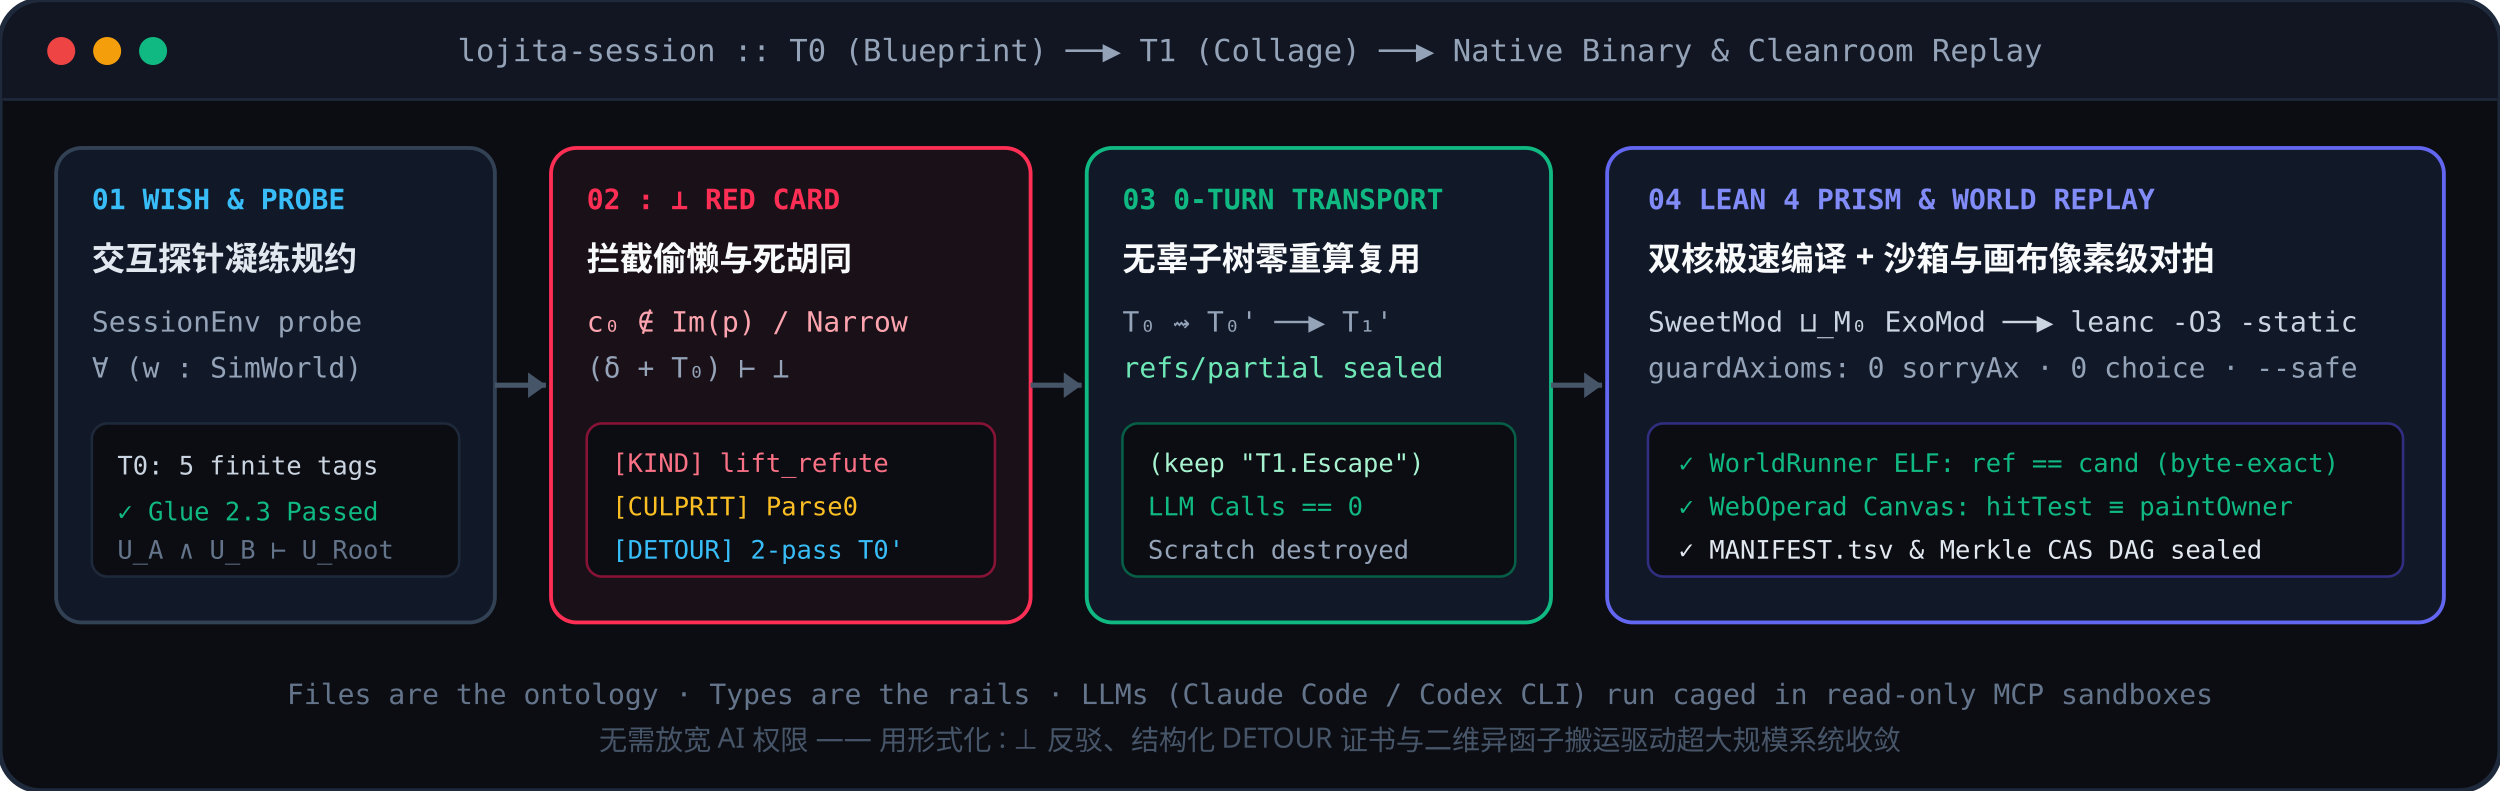
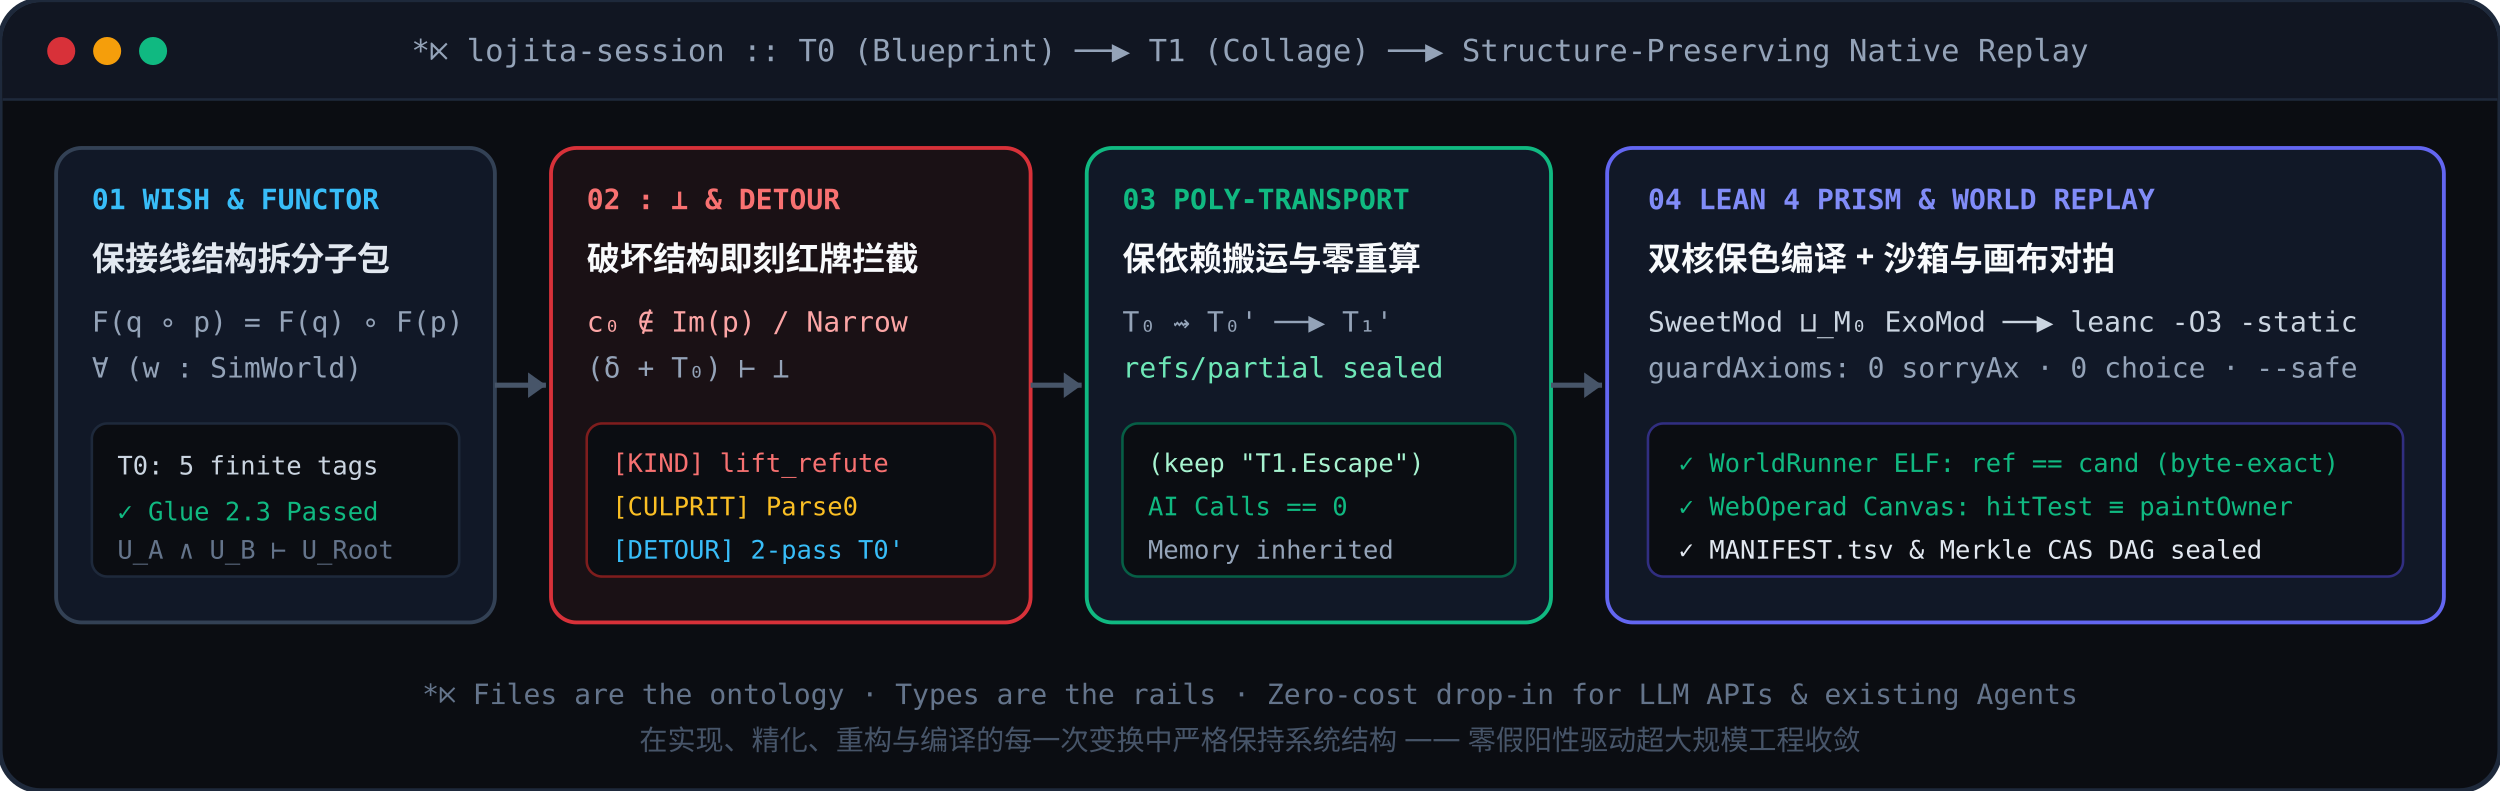
- <svg xmlns="http://www.w3.org/2000/svg" viewBox="0 0 980 310" width="980" height="310" role="img" aria-label="Lojita System Closed-Loop Execution Preview">
+ <svg xmlns="http://www.w3.org/2000/svg" viewBox="0 0 980 310" width="980" height="310" role="img" aria-label="Lojita System Structure-Preserving Closed Loop">
  <rect width="980" height="310" rx="16" fill="#0B0D12" stroke="#1E293B" stroke-width="2" />
  <rect x="1" y="1" width="978" height="38" rx="15" fill="#111622" />
  <rect x="1" y="24" width="978" height="15" fill="#111622" />
  <line x1="1" y1="39" x2="979" y2="39" stroke="#1E293B" stroke-width="1" />
-   <circle cx="24" cy="20" r="5.5" fill="#EF4444" />
+   <circle cx="24" cy="20" r="5.5" fill="#D83139" />
  <circle cx="42" cy="20" r="5.5" fill="#F59E0B" />
  <circle cx="60" cy="20" r="5.5" fill="#10B981" />
-   <text x="490" y="24" fill="#94A3B8" font-family="ui-monospace, SFMono-Regular, Menlo, Consolas, monospace" font-size="12" text-anchor="middle">lojita-session :: T0 (Blueprint) ──▶ T1 (Collage) ──▶ Native Binary &amp; Cleanroom Replay</text>
+   <text x="490" y="24" fill="#94A3B8" font-family="ui-monospace, SFMono-Regular, Menlo, Consolas, monospace" font-size="12" text-anchor="middle">*⋉ lojita-session :: T0 (Blueprint) ──▶ T1 (Collage) ──▶ Structure-Preserving Native Replay</text>
  <rect x="22" y="58" width="172" height="186" rx="10" fill="#111827" stroke="#334155" stroke-width="1.5" />
-   <text x="36" y="82" fill="#38BDF8" font-family="ui-monospace, monospace" font-size="11" font-weight="bold">01 WISH &amp; PROBE</text>
-   <text x="36" y="106" fill="#E2E8F0" font-family="ui-sans-serif, system-ui, sans-serif" font-size="13" font-weight="bold">交互探针凝练规约</text>
-   <text x="36" y="130" fill="#94A3B8" font-family="ui-monospace, monospace" font-size="11">SessionEnv probe</text>
+   <text x="36" y="82" fill="#38BDF8" font-family="ui-monospace, monospace" font-size="11" font-weight="bold">01 WISH &amp; FUNCTOR</text>
+   <text x="36" y="106" fill="#E2E8F0" font-family="ui-sans-serif, system-ui, sans-serif" font-size="13" font-weight="bold">保接线结构拆分子包</text>
+   <text x="36" y="130" fill="#94A3B8" font-family="ui-monospace, monospace" font-size="11">F(q ∘ p) = F(q) ∘ F(p)</text>
  <text x="36" y="148" fill="#94A3B8" font-family="ui-monospace, monospace" font-size="11">∀ (w : SimWorld)</text>
  <rect x="36" y="166" width="144" height="60" rx="6" fill="#0B0D12" stroke="#1E293B" />
  <text x="46" y="186" fill="#CBD5E1" font-family="ui-monospace, monospace" font-size="10">T0: 5 finite tags</text>
  <text x="46" y="204" fill="#10B981" font-family="ui-monospace, monospace" font-size="10">✓ Glue 2.3 Passed</text>
  <text x="46" y="219" fill="#64748B" font-family="ui-monospace, monospace" font-size="10">U_A ∧ U_B ⊢ U_Root</text>
  <line x1="194" y1="151" x2="214" y2="151" stroke="#475569" stroke-width="2" />
  <polygon points="214,151 207,146 207,156" fill="#475569" />
-   <rect x="216" y="58" width="188" height="186" rx="10" fill="#1A1118" stroke="#FF2E54" stroke-width="1.5" />
-   <text x="230" y="82" fill="#FF2E54" font-family="ui-monospace, monospace" font-size="11" font-weight="bold">02 : ⊥ RED CARD</text>
-   <text x="230" y="106" fill="#F8FAFC" font-family="ui-sans-serif, system-ui, sans-serif" font-size="13" font-weight="bold">拦截偷懒与死胡同</text>
-   <text x="230" y="130" fill="#FDA4AF" font-family="ui-monospace, monospace" font-size="11">c₀ ∉ Im(p) / Narrow</text>
+   <rect x="216" y="58" width="188" height="186" rx="10" fill="#1A1115" stroke="#D83139" stroke-width="1.5" />
+   <text x="230" y="82" fill="#F87171" font-family="ui-monospace, monospace" font-size="11" font-weight="bold">02 : ⊥ &amp; DETOUR</text>
+   <text x="230" y="106" fill="#F8FAFC" font-family="ui-sans-serif, system-ui, sans-serif" font-size="13" font-weight="bold">破坏结构即刻红牌拦截</text>
+   <text x="230" y="130" fill="#FCA5A5" font-family="ui-monospace, monospace" font-size="11">c₀ ∉ Im(p) / Narrow</text>
  <text x="230" y="148" fill="#94A3B8" font-family="ui-monospace, monospace" font-size="11">(δ + T₀) ⊢ ⊥</text>
-   <rect x="230" y="166" width="160" height="60" rx="6" fill="#0B0D12" stroke="#881337" />
-   <text x="240" y="185" fill="#FB7185" font-family="ui-monospace, monospace" font-size="10">[KIND] lift_refute</text>
+   <rect x="230" y="166" width="160" height="60" rx="6" fill="#0B0D12" stroke="#7F1D1D" />
+   <text x="240" y="185" fill="#F87171" font-family="ui-monospace, monospace" font-size="10">[KIND] lift_refute</text>
  <text x="240" y="202" fill="#FBBF24" font-family="ui-monospace, monospace" font-size="10">[CULPRIT] Parse0</text>
  <text x="240" y="219" fill="#38BDF8" font-family="ui-monospace, monospace" font-size="10">[DETOUR] 2-pass T0'</text>
  <line x1="404" y1="151" x2="424" y2="151" stroke="#475569" stroke-width="2" />
  <polygon points="424,151 417,146 417,156" fill="#475569" />
  <rect x="426" y="58" width="182" height="186" rx="10" fill="#111827" stroke="#10B981" stroke-width="1.5" />
-   <text x="440" y="82" fill="#10B981" font-family="ui-monospace, monospace" font-size="11" font-weight="bold">03 0-TURN TRANSPORT</text>
-   <text x="440" y="106" fill="#F8FAFC" font-family="ui-sans-serif, system-ui, sans-serif" font-size="13" font-weight="bold">无辜子树零重算复用</text>
+   <text x="440" y="82" fill="#10B981" font-family="ui-monospace, monospace" font-size="11" font-weight="bold">03 POLY-TRANSPORT</text>
+   <text x="440" y="106" fill="#F8FAFC" font-family="ui-sans-serif, system-ui, sans-serif" font-size="13" font-weight="bold">保依赖搬运与零重算</text>
  <text x="440" y="130" fill="#94A3B8" font-family="ui-monospace, monospace" font-size="11">T₀ ⇝ T₀' ──▶ T₁'</text>
  <text x="440" y="148" fill="#6EE7B7" font-family="ui-monospace, monospace" font-size="11">refs/partial sealed</text>
  <rect x="440" y="166" width="154" height="60" rx="6" fill="#0B0D12" stroke="#065F46" />
  <text x="450" y="185" fill="#A7F3D0" font-family="ui-monospace, monospace" font-size="10">(keep "T1.Escape")</text>
-   <text x="450" y="202" fill="#10B981" font-family="ui-monospace, monospace" font-size="10">LLM Calls == 0</text>
-   <text x="450" y="219" fill="#94A3B8" font-family="ui-monospace, monospace" font-size="10">Scratch destroyed</text>
+   <text x="450" y="202" fill="#10B981" font-family="ui-monospace, monospace" font-size="10">AI Calls == 0</text>
+   <text x="450" y="219" fill="#94A3B8" font-family="ui-monospace, monospace" font-size="10">Memory inherited</text>
  <line x1="608" y1="151" x2="628" y2="151" stroke="#475569" stroke-width="2" />
  <polygon points="628,151 621,146 621,156" fill="#475569" />
  <rect x="630" y="58" width="328" height="186" rx="10" fill="#111827" stroke="#6366F1" stroke-width="1.5" />
  <text x="646" y="82" fill="#818CF8" font-family="ui-monospace, monospace" font-size="11" font-weight="bold">04 LEAN 4 PRISM &amp; WORLD REPLAY</text>
-   <text x="646" y="106" fill="#F8FAFC" font-family="ui-sans-serif, system-ui, sans-serif" font-size="13" font-weight="bold">双核极速编译 + 沙箱与画布像素级对拍</text>
+   <text x="646" y="106" fill="#F8FAFC" font-family="ui-sans-serif, system-ui, sans-serif" font-size="13" font-weight="bold">双核保色编译 + 沙箱与画布对拍</text>
  <text x="646" y="130" fill="#CBD5E1" font-family="ui-monospace, monospace" font-size="11">SweetMod ⊔_M₀ ExoMod ──▶ leanc -O3 -static</text>
  <text x="646" y="148" fill="#94A3B8" font-family="ui-monospace, monospace" font-size="11">guardAxioms: 0 sorryAx · 0 choice · --safe</text>
  <rect x="646" y="166" width="296" height="60" rx="6" fill="#0B0D12" stroke="#312E81" />
  <text x="658" y="185" fill="#10B981" font-family="ui-monospace, monospace" font-size="10">✓ WorldRunner ELF: ref == cand (byte-exact)</text>
  <text x="658" y="202" fill="#10B981" font-family="ui-monospace, monospace" font-size="10">✓ WebOperad Canvas: hitTest ≡ paintOwner</text>
  <text x="658" y="219" fill="#E2E8F0" font-family="ui-monospace, monospace" font-size="10">✓ MANIFEST.tsv &amp; Merkle CAS DAG sealed</text>
-   <text x="490" y="276" fill="#64748B" font-family="ui-monospace, SFMono-Regular, Menlo, monospace" font-size="11" text-anchor="middle">Files are the ontology · Types are the rails · LLMs (Claude Code / Codex CLI) run caged in read-only MCP sandboxes</text>
-   <text x="490" y="294" fill="#475569" font-family="ui-sans-serif, system-ui, sans-serif" font-size="11" text-anchor="middle">无需放宽 AI 权限 —— 用形式化 : ⊥ 反驳、结构化 DETOUR 证书与二维异函子搬运驱动超大规模系统收敛</text>
+   <text x="490" y="276" fill="#64748B" font-family="ui-monospace, SFMono-Regular, Menlo, monospace" font-size="11" text-anchor="middle">*⋉ Files are the ontology · Types are the rails · Zero-cost drop-in for LLM APIs &amp; existing Agents</text>
+   <text x="490" y="294" fill="#475569" font-family="ui-sans-serif, system-ui, sans-serif" font-size="11" text-anchor="middle">在实现、精化、重构与编译的每一次变换中严格保持系统结构 —— 零假阳性驱动超大规模工程收敛</text>
</svg>
